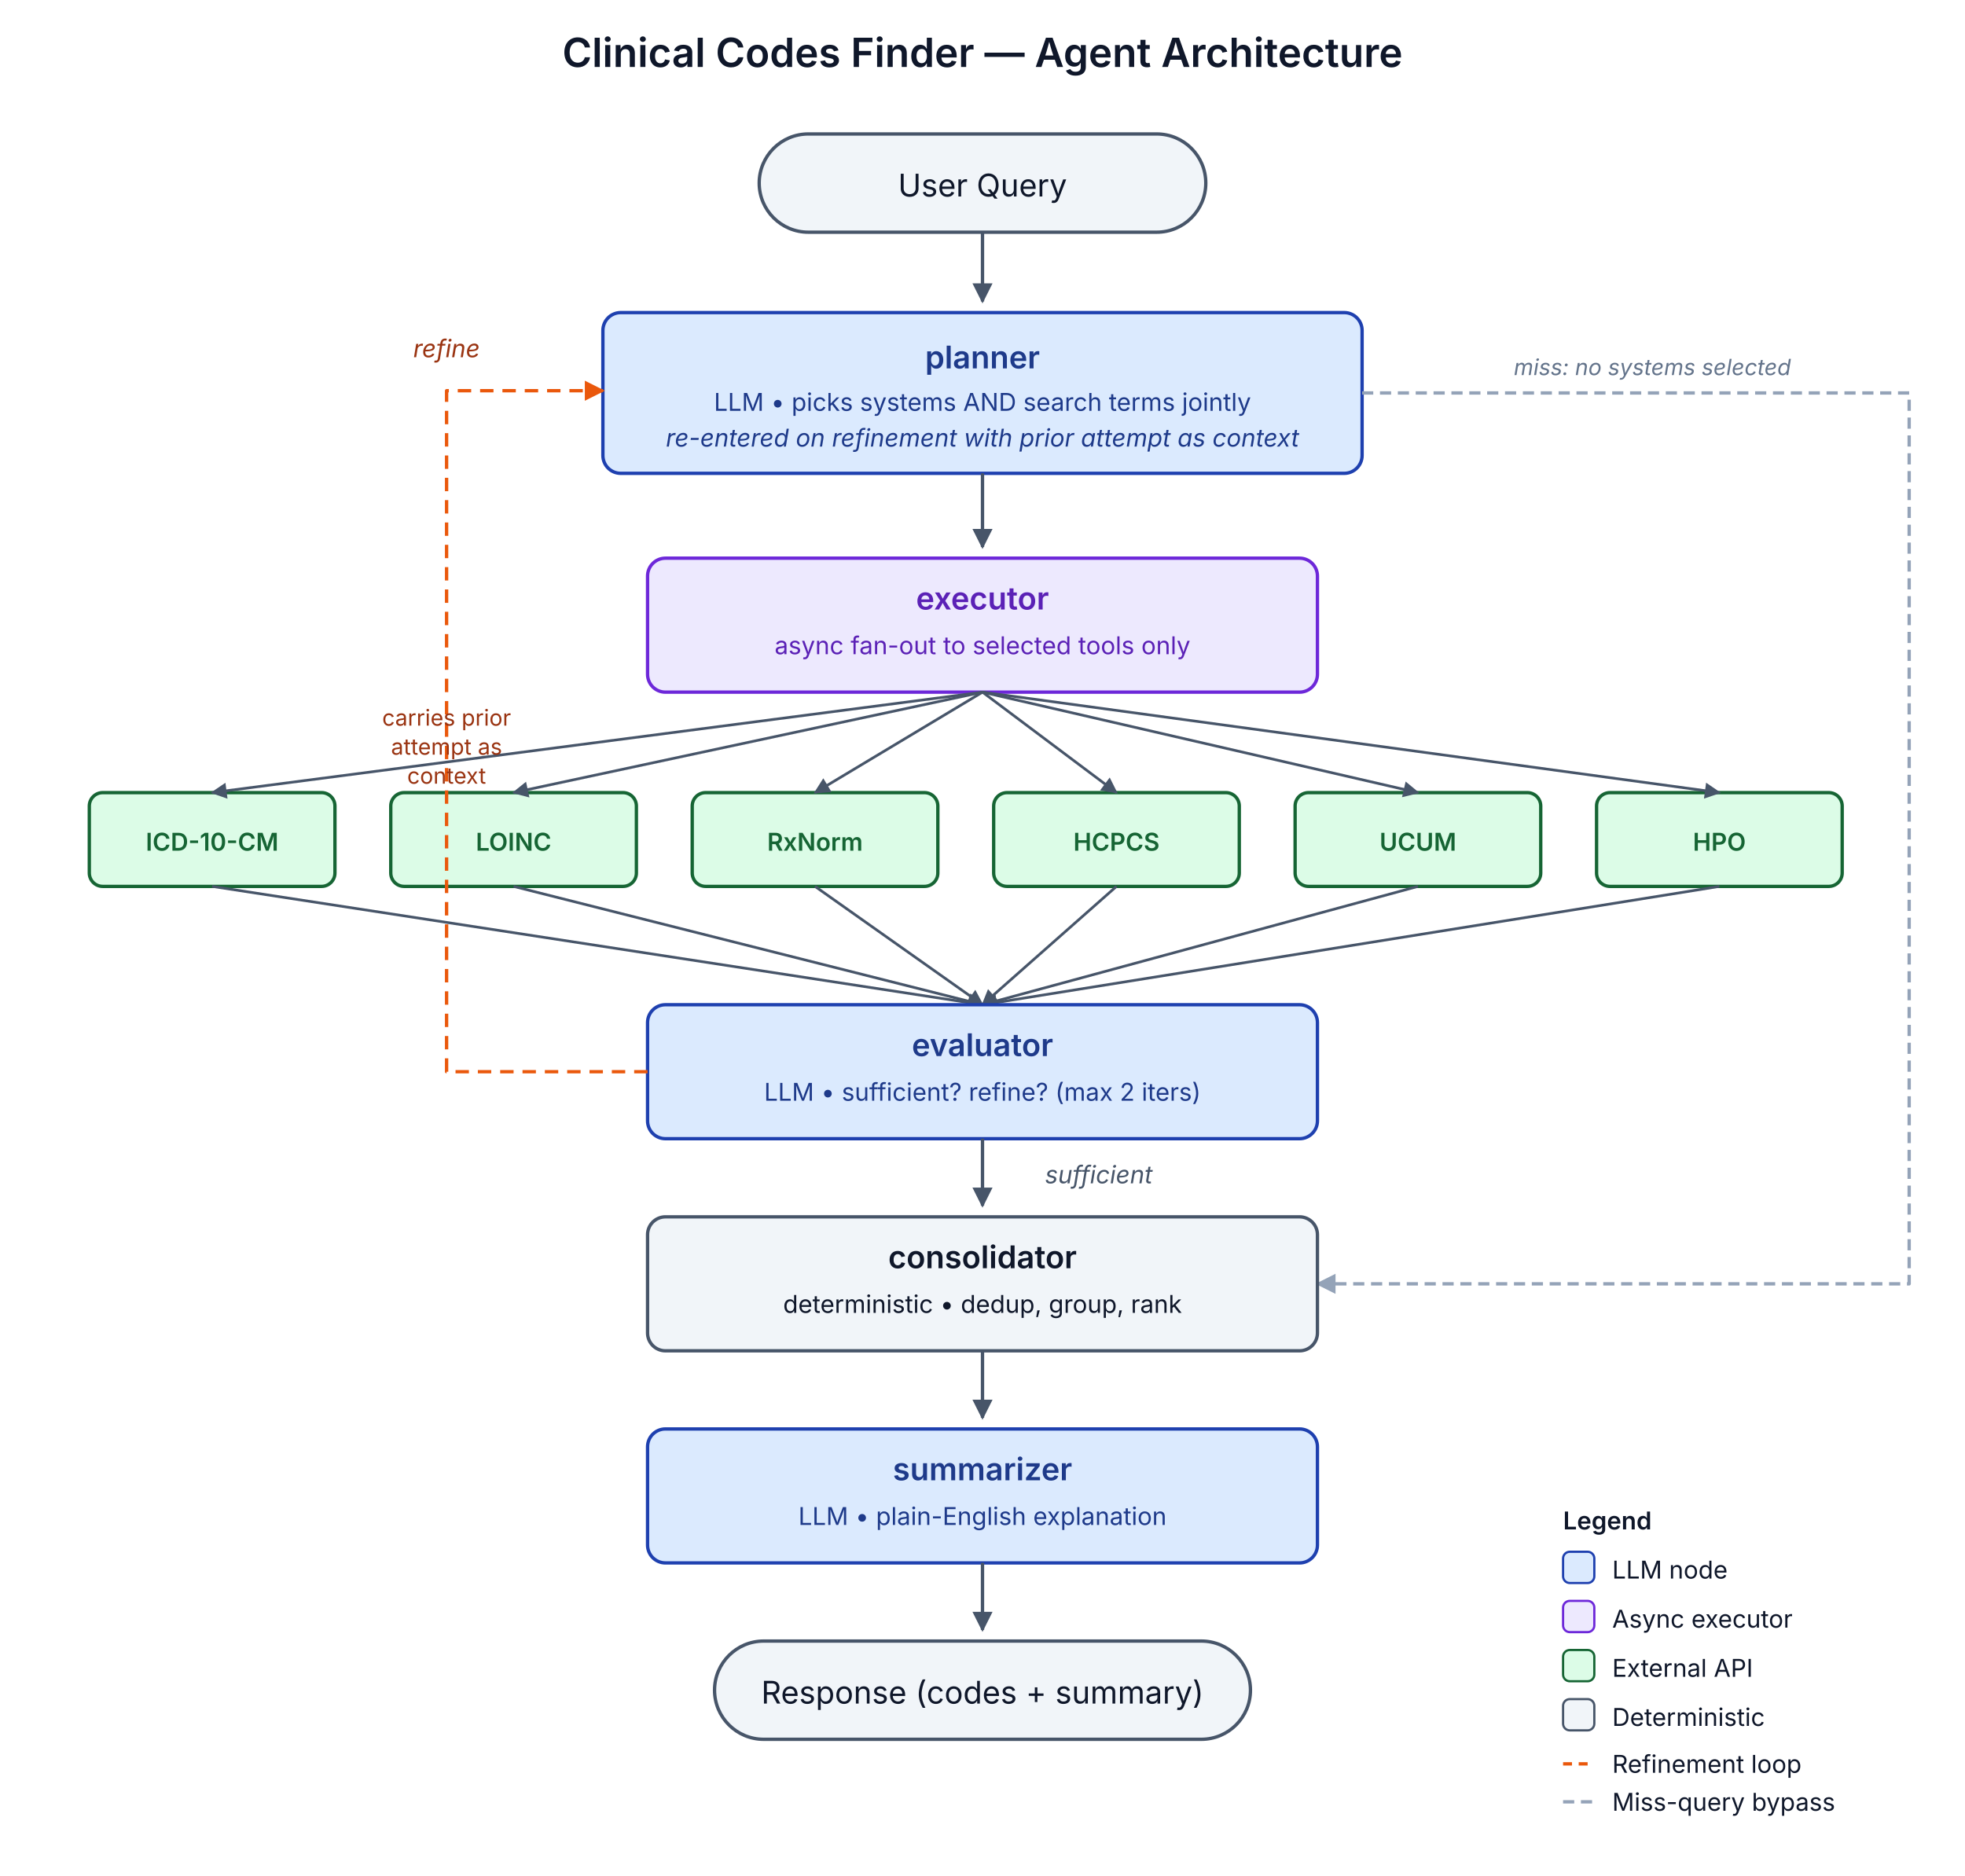
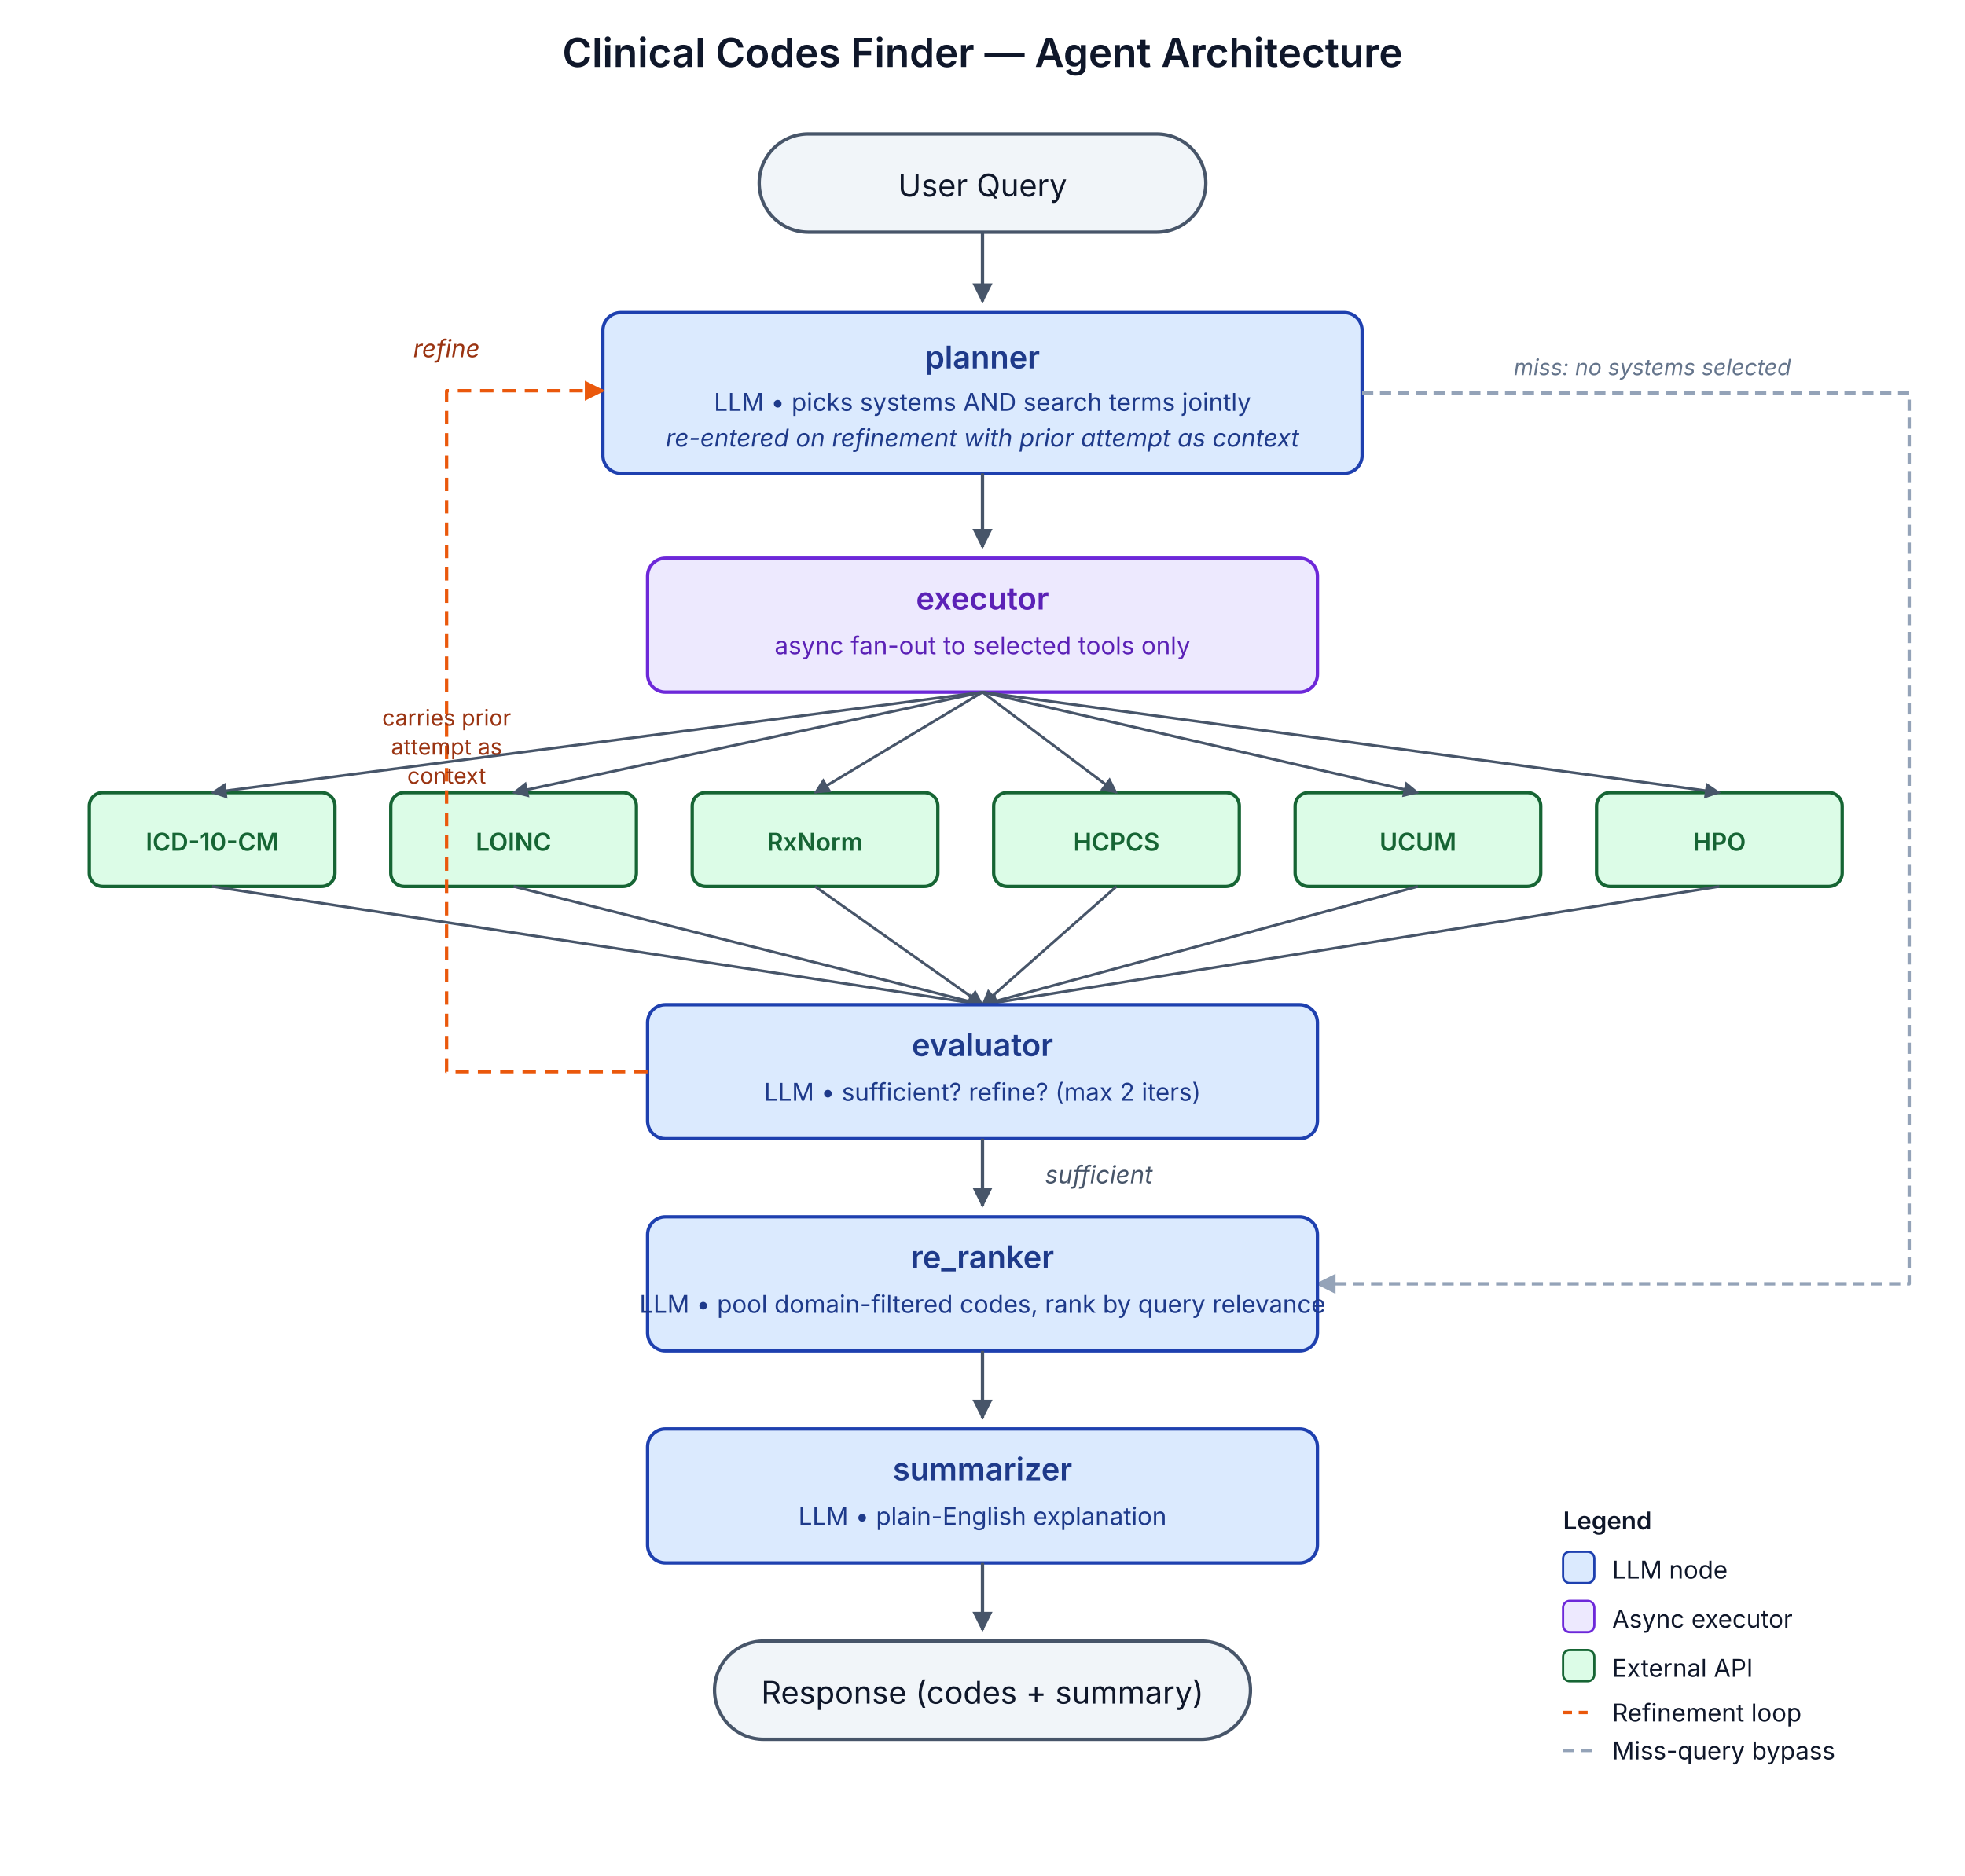
<svg xmlns="http://www.w3.org/2000/svg" viewBox="0 0 880 840" font-family="system-ui, -apple-system, sans-serif">
  <defs>
    <marker id="arrow" viewBox="0 0 10 10" refX="9" refY="5" markerWidth="6" markerHeight="6" orient="auto-start-reverse">
      <path d="M 0 0 L 10 5 L 0 10 z" fill="#475569" />
    </marker>
    <marker id="arrow-loop" viewBox="0 0 10 10" refX="9" refY="5" markerWidth="6" markerHeight="6" orient="auto-start-reverse">
      <path d="M 0 0 L 10 5 L 0 10 z" fill="#ea580c" />
    </marker>
    <marker id="arrow-skip" viewBox="0 0 10 10" refX="9" refY="5" markerWidth="6" markerHeight="6" orient="auto-start-reverse">
      <path d="M 0 0 L 10 5 L 0 10 z" fill="#94a3b8" />
    </marker>
  </defs>
  <text x="440" y="30" text-anchor="middle" font-size="18" font-weight="600" fill="#0f172a">
    Clinical Codes Finder — Agent Architecture
  </text>
  <g transform="translate(700, 685)" font-size="11">
    <text x="0" y="0" font-weight="600" fill="#0f172a">Legend</text>
    <rect x="0" y="10" width="14" height="14" rx="3" fill="#dbeafe" stroke="#1e40af" />
    <text x="22" y="22" fill="#0f172a">LLM node</text>
    <rect x="0" y="32" width="14" height="14" rx="3" fill="#ede9fe" stroke="#6d28d9" />
    <text x="22" y="44" fill="#0f172a">Async executor</text>
    <rect x="0" y="54" width="14" height="14" rx="3" fill="#dcfce7" stroke="#166534" />
    <text x="22" y="66" fill="#0f172a">External API</text>
-     <rect x="0" y="76" width="14" height="14" rx="3" fill="#f1f5f9" stroke="#475569" />
-     <text x="22" y="88" fill="#0f172a">Deterministic</text>
-     <line x1="0" y1="105" x2="14" y2="105" stroke="#ea580c" stroke-width="1.5" stroke-dasharray="4 3" />
-     <text x="22" y="109" fill="#0f172a">Refinement loop</text>
-     <line x1="0" y1="122" x2="14" y2="122" stroke="#94a3b8" stroke-width="1.5" stroke-dasharray="5 3" />
-     <text x="22" y="126" fill="#0f172a">Miss-query bypass</text>
+     <line x1="0" y1="82" x2="14" y2="82" stroke="#ea580c" stroke-width="1.5" stroke-dasharray="4 3" />
+     <text x="22" y="86" fill="#0f172a">Refinement loop</text>
+     <line x1="0" y1="99" x2="14" y2="99" stroke="#94a3b8" stroke-width="1.5" stroke-dasharray="5 3" />
+     <text x="22" y="103" fill="#0f172a">Miss-query bypass</text>
  </g>
  <rect x="340" y="60" width="200" height="44" rx="22" fill="#f1f5f9" stroke="#475569" stroke-width="1.5" />
  <text x="440" y="88" text-anchor="middle" font-size="14" fill="#0f172a">User Query</text>
  <line x1="440" y1="104" x2="440" y2="135" stroke="#475569" stroke-width="1.5" marker-end="url(#arrow)" />
  <rect x="270" y="140" width="340" height="72" rx="8" fill="#dbeafe" stroke="#1e40af" stroke-width="1.5" />
  <text x="440" y="165" text-anchor="middle" font-size="14" font-weight="600" fill="#1e3a8a">planner</text>
  <text x="440" y="184" text-anchor="middle" font-size="11" fill="#1e3a8a">LLM • picks systems AND search terms jointly</text>
  <text x="440" y="200" text-anchor="middle" font-size="11" font-style="italic" fill="#1e3a8a">re-entered on refinement with prior attempt as context</text>
  <line x1="440" y1="212" x2="440" y2="245" stroke="#475569" stroke-width="1.5" marker-end="url(#arrow)" />
  <path d="M 610 176 L 855 176 L 855 575 L 590 575" stroke="#94a3b8" stroke-width="1.5" stroke-dasharray="5 3" fill="none" stroke-linejoin="round" marker-end="url(#arrow-skip)" />
  <text x="740" y="168" text-anchor="middle" font-size="10" font-style="italic" fill="#64748b">miss: no systems selected</text>
  <rect x="290" y="250" width="300" height="60" rx="8" fill="#ede9fe" stroke="#6d28d9" stroke-width="1.5" />
  <text x="440" y="273" text-anchor="middle" font-size="14" font-weight="600" fill="#5b21b6">executor</text>
  <text x="440" y="293" text-anchor="middle" font-size="11" fill="#5b21b6">async fan-out to selected tools only</text>
  <g font-size="11" font-weight="600" fill="#166534">
    <rect x="40" y="355" width="110" height="42" rx="6" fill="#dcfce7" stroke="#166534" stroke-width="1.5" />
    <text x="95" y="381" text-anchor="middle">ICD-10-CM</text>
    <rect x="175" y="355" width="110" height="42" rx="6" fill="#dcfce7" stroke="#166534" stroke-width="1.5" />
    <text x="230" y="381" text-anchor="middle">LOINC</text>
    <rect x="310" y="355" width="110" height="42" rx="6" fill="#dcfce7" stroke="#166534" stroke-width="1.5" />
    <text x="365" y="381" text-anchor="middle">RxNorm</text>
    <rect x="445" y="355" width="110" height="42" rx="6" fill="#dcfce7" stroke="#166534" stroke-width="1.5" />
    <text x="500" y="381" text-anchor="middle">HCPCS</text>
    <rect x="580" y="355" width="110" height="42" rx="6" fill="#dcfce7" stroke="#166534" stroke-width="1.5" />
    <text x="635" y="381" text-anchor="middle">UCUM</text>
    <rect x="715" y="355" width="110" height="42" rx="6" fill="#dcfce7" stroke="#166534" stroke-width="1.5" />
    <text x="770" y="381" text-anchor="middle">HPO</text>
  </g>
  <g stroke="#475569" stroke-width="1.2" fill="none">
    <line x1="440" y1="310" x2="95" y2="355" marker-end="url(#arrow)" />
    <line x1="440" y1="310" x2="230" y2="355" marker-end="url(#arrow)" />
    <line x1="440" y1="310" x2="365" y2="355" marker-end="url(#arrow)" />
    <line x1="440" y1="310" x2="500" y2="355" marker-end="url(#arrow)" />
    <line x1="440" y1="310" x2="635" y2="355" marker-end="url(#arrow)" />
    <line x1="440" y1="310" x2="770" y2="355" marker-end="url(#arrow)" />
  </g>
  <g stroke="#475569" stroke-width="1.2" fill="none">
    <line x1="95" y1="397" x2="440" y2="450" marker-end="url(#arrow)" />
    <line x1="230" y1="397" x2="440" y2="450" marker-end="url(#arrow)" />
    <line x1="365" y1="397" x2="440" y2="450" marker-end="url(#arrow)" />
    <line x1="500" y1="397" x2="440" y2="450" marker-end="url(#arrow)" />
    <line x1="635" y1="397" x2="440" y2="450" marker-end="url(#arrow)" />
    <line x1="770" y1="397" x2="440" y2="450" marker-end="url(#arrow)" />
  </g>
  <rect x="290" y="450" width="300" height="60" rx="8" fill="#dbeafe" stroke="#1e40af" stroke-width="1.5" />
  <text x="440" y="473" text-anchor="middle" font-size="14" font-weight="600" fill="#1e3a8a">evaluator</text>
  <text x="440" y="493" text-anchor="middle" font-size="11" fill="#1e3a8a">LLM • sufficient? refine? (max 2 iters)</text>
  <path d="M 290 480 L 200 480 L 200 175 L 270 175" stroke="#ea580c" stroke-width="1.5" stroke-dasharray="6 4" fill="none" stroke-linejoin="round" marker-end="url(#arrow-loop)" />
  <text x="200" y="160" text-anchor="middle" font-size="11" font-style="italic" fill="#9a3412">refine</text>
  <text x="200" y="325" text-anchor="middle" font-size="10" fill="#9a3412">carries prior</text>
  <text x="200" y="338" text-anchor="middle" font-size="10" fill="#9a3412">attempt as</text>
  <text x="200" y="351" text-anchor="middle" font-size="10" fill="#9a3412">context</text>
  <line x1="440" y1="510" x2="440" y2="540" stroke="#475569" stroke-width="1.5" marker-end="url(#arrow)" />
  <text x="468" y="530" font-size="11" font-style="italic" fill="#475569">sufficient</text>
-   <rect x="290" y="545" width="300" height="60" rx="8" fill="#f1f5f9" stroke="#475569" stroke-width="1.5" />
-   <text x="440" y="568" text-anchor="middle" font-size="14" font-weight="600" fill="#0f172a">consolidator</text>
-   <text x="440" y="588" text-anchor="middle" font-size="11" fill="#0f172a">deterministic • dedup, group, rank</text>
+   <rect x="290" y="545" width="300" height="60" rx="8" fill="#dbeafe" stroke="#1e40af" stroke-width="1.5" />
+   <text x="440" y="568" text-anchor="middle" font-size="14" font-weight="600" fill="#1e3a8a">re_ranker</text>
+   <text x="440" y="588" text-anchor="middle" font-size="11" fill="#1e3a8a">LLM • pool domain-filtered codes, rank by query relevance</text>
  <line x1="440" y1="605" x2="440" y2="635" stroke="#475569" stroke-width="1.5" marker-end="url(#arrow)" />
  <rect x="290" y="640" width="300" height="60" rx="8" fill="#dbeafe" stroke="#1e40af" stroke-width="1.5" />
  <text x="440" y="663" text-anchor="middle" font-size="14" font-weight="600" fill="#1e3a8a">summarizer</text>
  <text x="440" y="683" text-anchor="middle" font-size="11" fill="#1e3a8a">LLM • plain-English explanation</text>
  <line x1="440" y1="700" x2="440" y2="730" stroke="#475569" stroke-width="1.5" marker-end="url(#arrow)" />
  <rect x="320" y="735" width="240" height="44" rx="22" fill="#f1f5f9" stroke="#475569" stroke-width="1.5" />
  <text x="440" y="763" text-anchor="middle" font-size="14" fill="#0f172a">Response (codes + summary)</text>
</svg>
